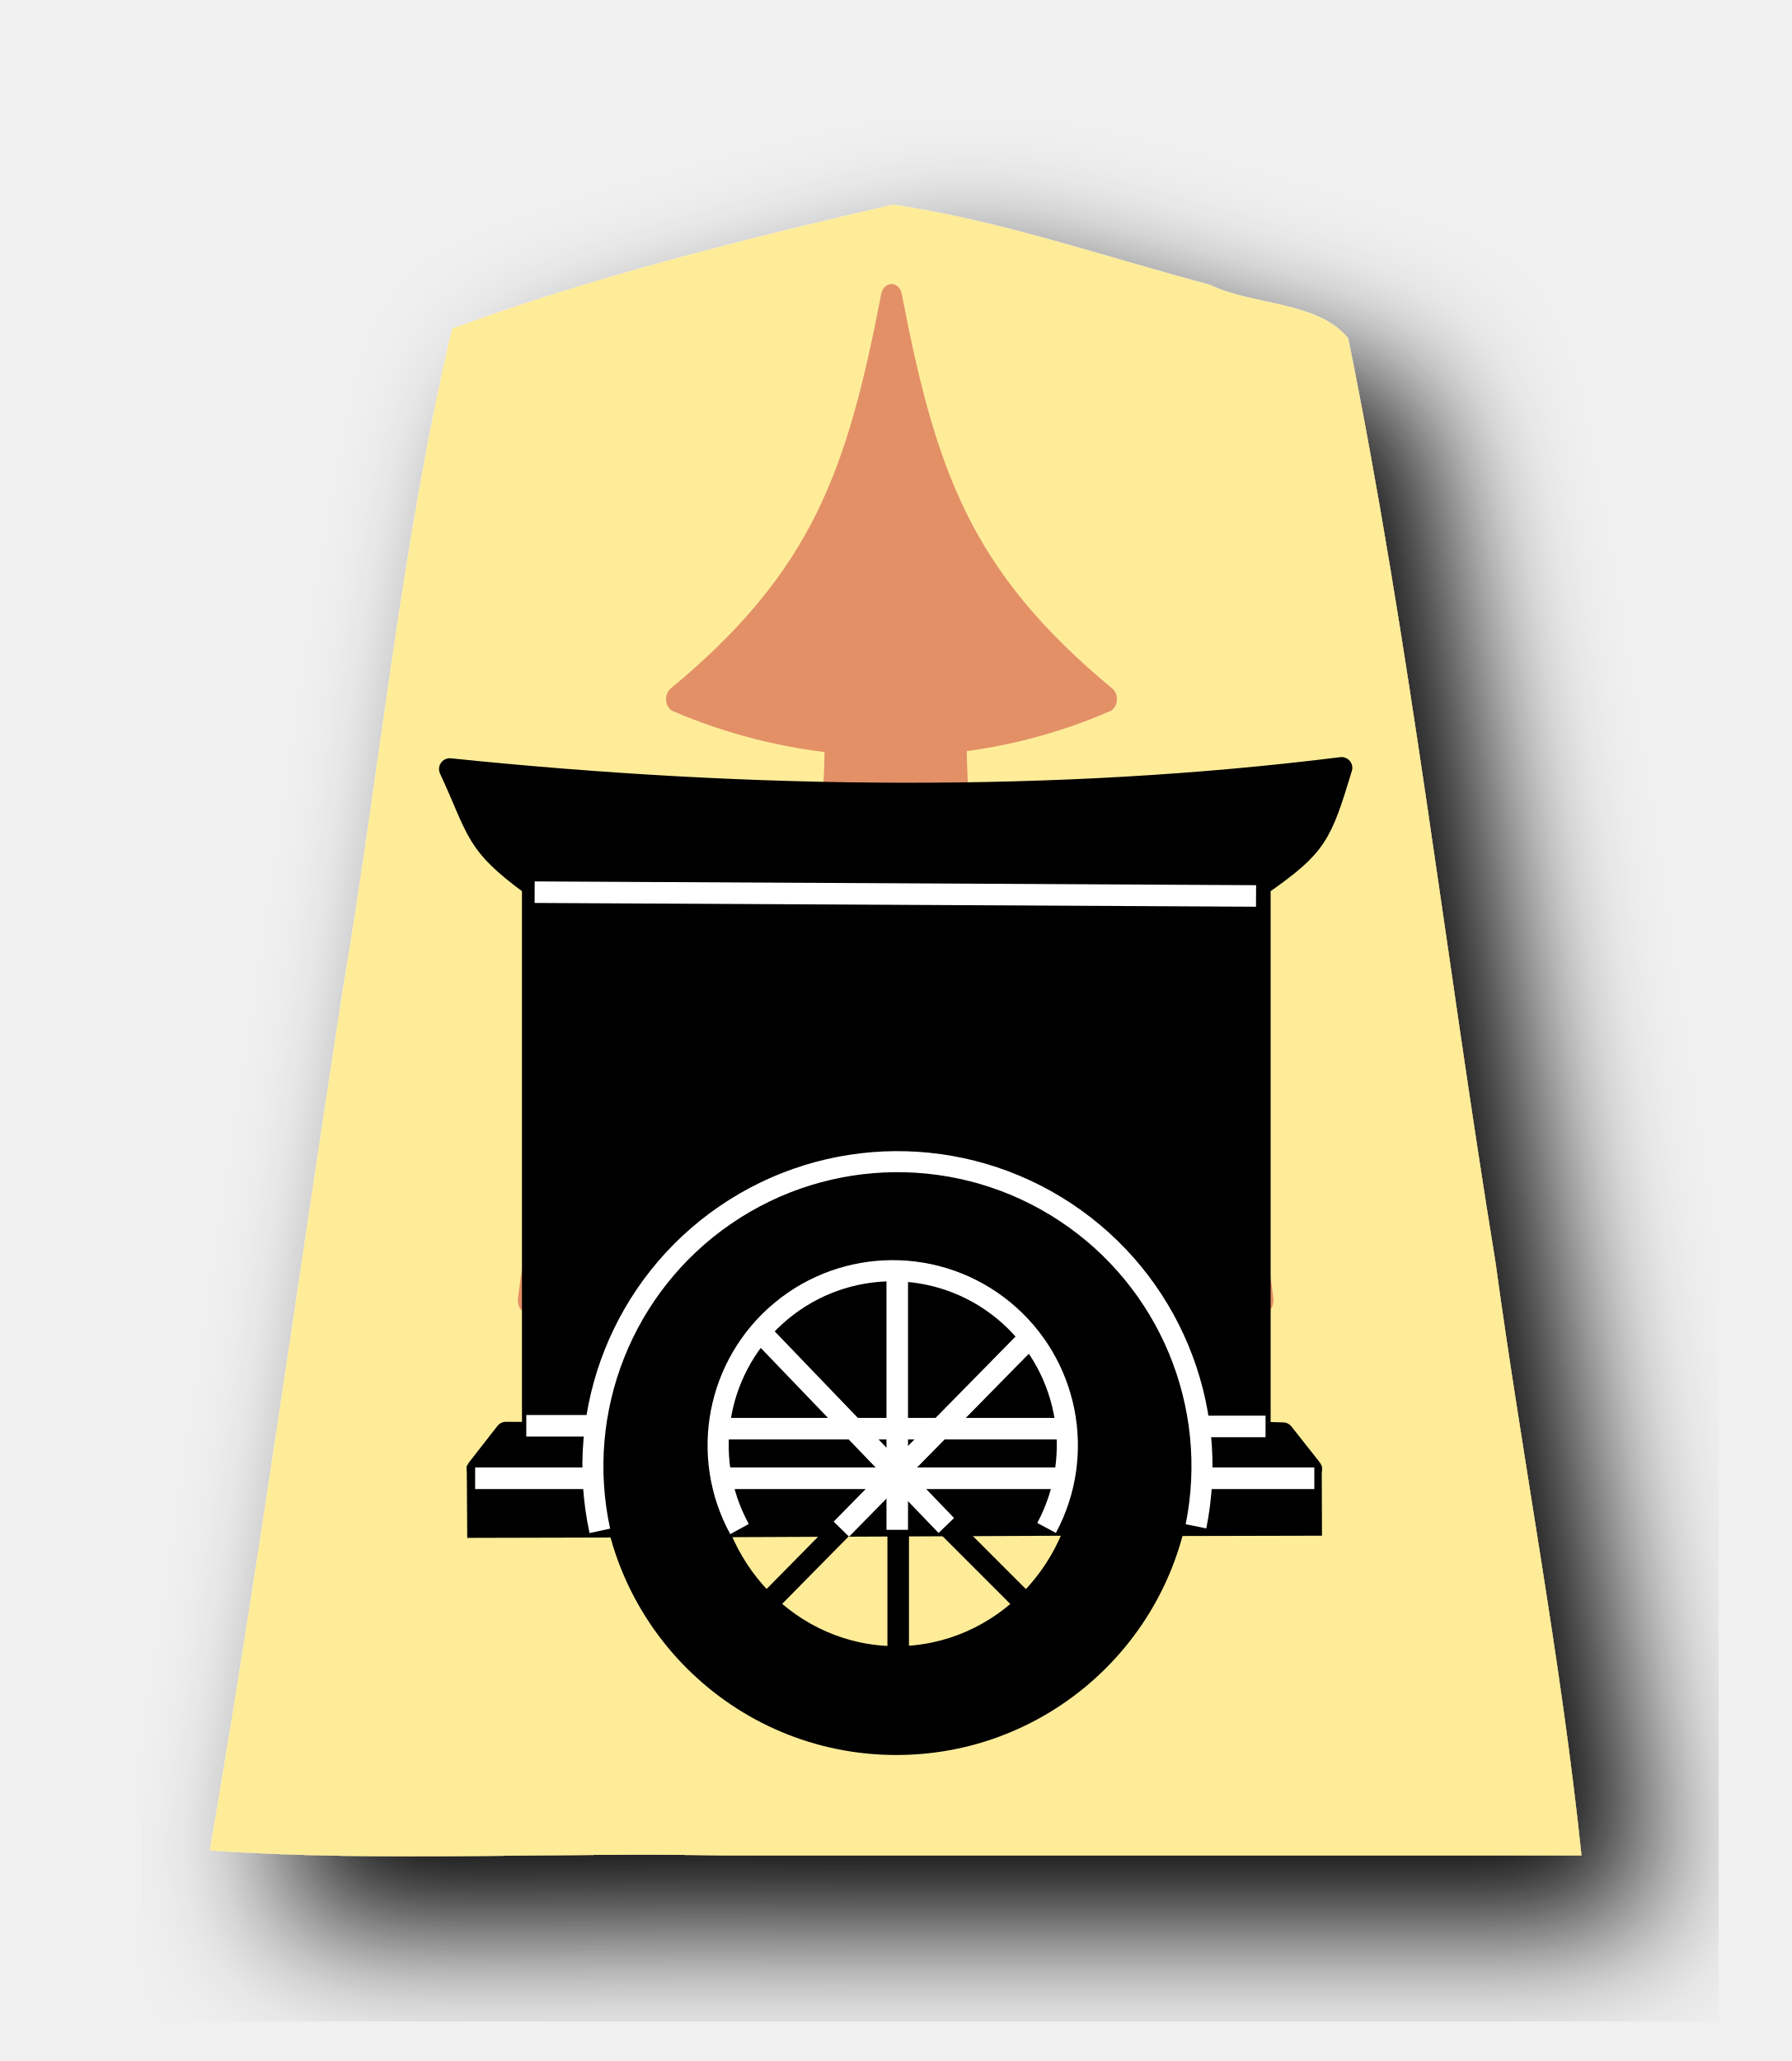
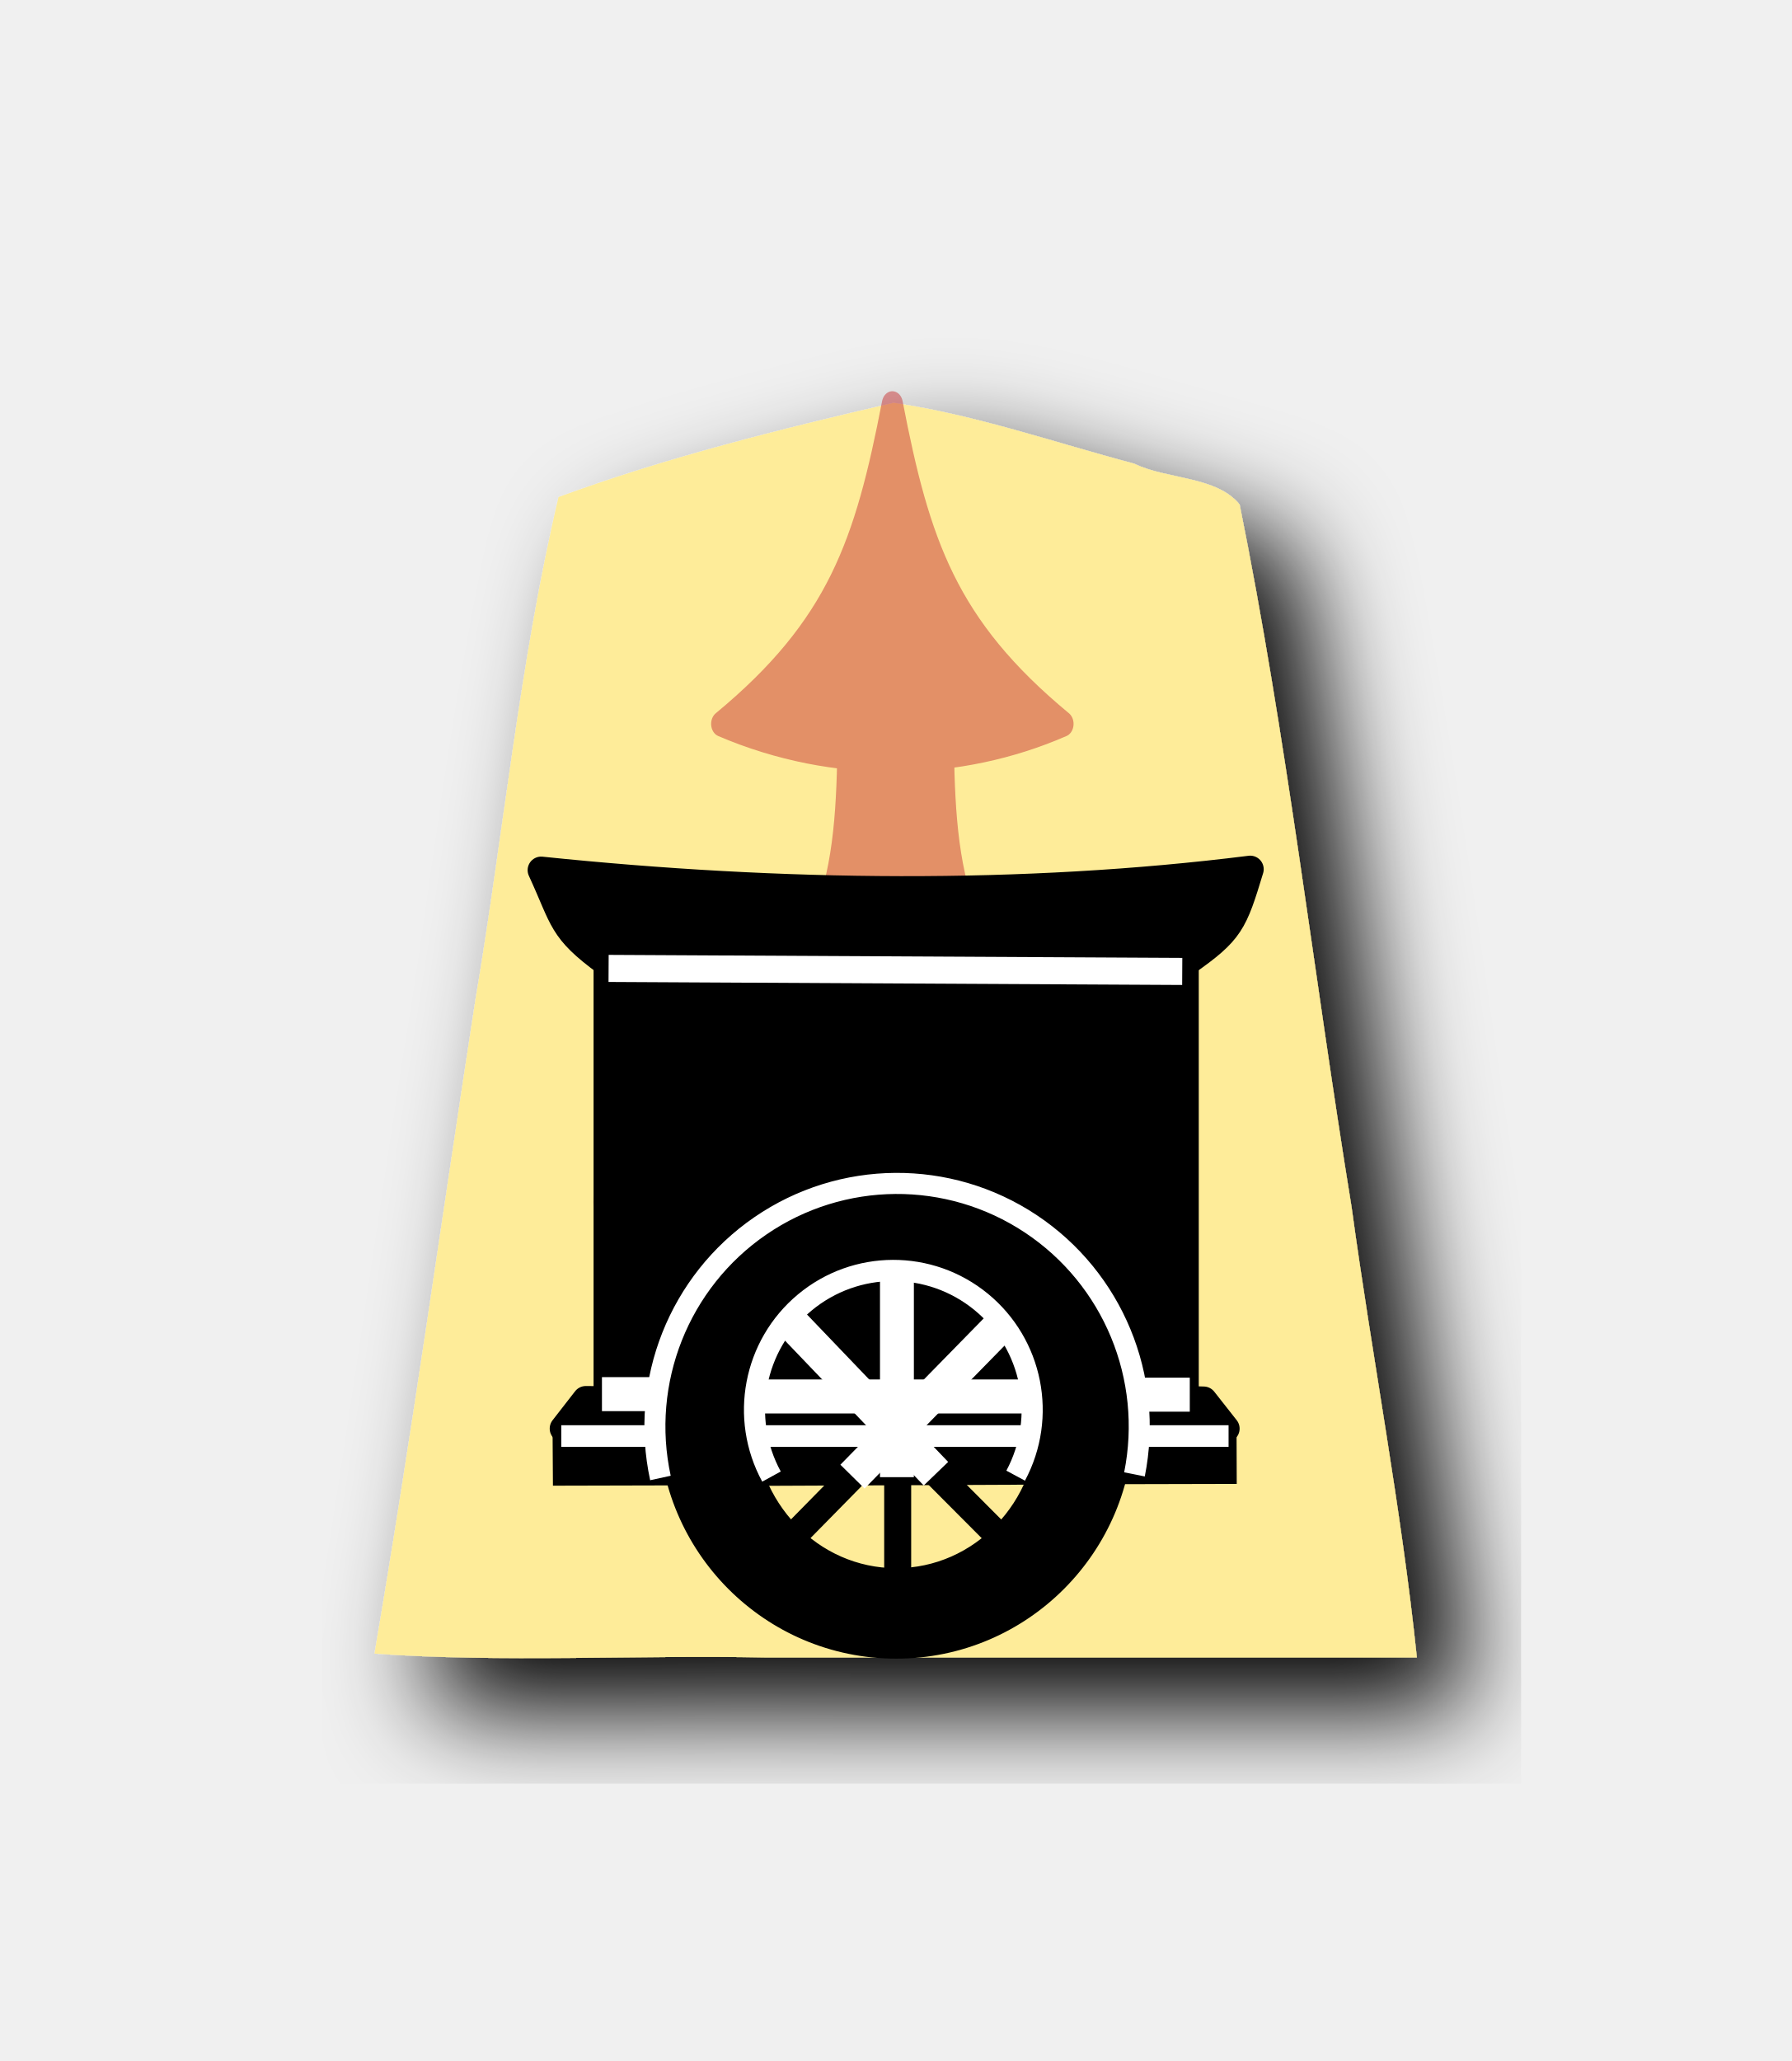
- <svg xmlns="http://www.w3.org/2000/svg" height="60" width="52.157">
+ <svg xmlns="http://www.w3.org/2000/svg" height="60" width="52.157" version="1.1" id="svg73">
+   <defs id="defs77" />
  <filter id="a">
-     <feGaussianBlur in="SourceAlpha" result="blur" stdDeviation="2" />
-     <feOffset dx="2" dy="2" result="offsetBlur" />
-     <feBlend in="SourceGraphic" in2="offsetBlur" mode="normal" />
+     <feGaussianBlur in="SourceAlpha" result="blur" stdDeviation="2" id="feGaussianBlur2" />
+     <feOffset dx="2" dy="2" result="offsetBlur" id="feOffset4" />
+     <feBlend in="SourceGraphic" in2="offsetBlur" mode="normal" id="feBlend6" />
  </filter>
-   <g fill="#ffd5e5" filter="url(#a)" transform="matrix(1 0 0 1 36.9605 -.2786773)">
-     <path d="m-10.96 6.237c-4.319 1-8.69 2.088-12.838 3.608-1.492 6.331-2.103 12.88-3.191 19.305-1.285 8.332-2.439 16.689-3.86 24.997 4.847.346 10 .05 14.963.148h24.971c-.585-5.657-1.718-11.523-2.502-17.26-1.462-8.96-2.486-18.012-4.288-26.903-.885-1.093-2.799-.957-4.037-1.564-3.053-.81-6.099-1.875-9.218-2.332z" fill="#feec99" />
+   <g fill="#ffd5e5" filter="url(#a)" transform="matrix(0.76,0,0,0.76,34.34882,6.988206)" id="g11" style="stroke-width:1.316">
+     <path d="m -10.96,6.237 c -4.319,1 -8.69,2.088 -12.838,3.608 -1.492,6.331 -2.103,12.88 -3.191,19.305 -1.285,8.332 -2.439,16.689 -3.86,24.997 4.847,0.346 10,0.05 14.963,0.148 H 9.085 c -0.585,-5.657 -1.718,-11.523 -2.502,-17.26 -1.462,-8.96 -2.486,-18.012 -4.288,-26.903 -0.885,-1.093 -2.799,-0.957 -4.037,-1.564 -3.053,-0.81 -6.099,-1.875 -9.218,-2.332 z" fill="#feec99" id="path9" style="stroke-width:1.731" />
  </g>
-   <g fill="#c83737" opacity=".51" stroke="#c83737" stroke-linejoin="round" stroke-width="1.313" transform="matrix(.4673147 0 0 .5688011 36.87127 -12.9399)">
-     <path d="m-23.356 37.944c-2.135 9.082-4.332 14.439-13.389 20.588 8.913 3.135 18.7 2.897 26.778 0-9.057-6.15-11.255-11.506-13.389-20.588z" />
-     <path d="m-26.818 58.55c-.102 8.756-.371 15.837-11.545 21.429-5.232 2.786-6.963 4.475-7.615 9.332 6.785 1.494 14.836 2.21 22.882 2.179 8.046.031 16.098-.686 22.882-2.179-.651-4.857-2.382-6.546-7.615-9.332-11.174-5.592-11.443-12.672-11.545-21.429v0c-1.241.019-2.482.02-3.722.019-1.241.001-2.482-0-3.722-.019z" />
+   <g fill="#c83737" opacity="0.51" stroke="#c83737" stroke-linejoin="round" stroke-width="1.652" transform="matrix(0.3711704,0,0,0.452252,34.65079,-5.39717)" id="g17">
+     <path d="m -23.356,37.944 c -2.135,9.082 -4.332,14.439 -13.389,20.588 8.913,3.135 18.7,2.897 26.778,0 -9.057,-6.15 -11.255,-11.506 -13.389,-20.588 z" id="path13" style="stroke-width:1.652" />
+     <path d="m -26.818,58.55 c -0.102,8.756 -0.371,15.837 -11.545,21.429 -5.232,2.786 -6.963,4.475 -7.615,9.332 6.785,1.494 14.836,2.21 22.882,2.179 8.046,0.031 16.098,-0.686 22.882,-2.179 C -0.864,84.454 -2.595,82.764 -7.828,79.978 -19.002,74.387 -19.271,67.306 -19.373,58.55 v 4e-6 c -1.241,0.019 -2.482,0.02 -3.722,0.019 -1.241,7.29e-4 -2.482,-2.33e-4 -3.722,-0.019 z" id="path15" style="stroke-width:1.652" />
  </g>
-   <g transform="matrix(.6270192 0 0 .6270192 -39.23156 -17.21512)">
-     <path d="m68.004 224.078-.331 3.323" fill="none" stroke="#ffffe5" stroke-width=".75" transform="matrix(1.333333 0 0 -1.333333 0 396.8507)" />
-     <path d="m71.849 227.169h12.231" fill="none" stroke="#fff" stroke-width=".75" transform="matrix(1.333333 0 0 -1.333333 0 396.8507)" />
-     <path d="m112.982 92.876a8.798 9.13 0 0 0 -.051-.232 8.798 9.13 0 0 0 -.277-.867 8.798 9.13 0 0 0 -.359-.832 8.798 9.13 0 0 0 -.438-.791 8.798 9.13 0 0 0 -.512-.744 8.798 9.13 0 0 0 -.58-.686 8.798 9.13 0 0 0 -.645-.621 8.798 9.13 0 0 0 -.699-.553 8.798 9.13 0 0 0 -.75-.477 8.798 9.13 0 0 0 -.791-.396 8.798 9.13 0 0 0 -.826-.312 8.798 9.13 0 0 0 -.854-.227 8.798 9.13 0 0 0 -.869-.137 8.798 9.13 0 0 0 -.879-.045 8.798 9.13 0 0 0 -.621.021 8.798 9.13 0 0 0 -.873.111 8.798 9.13 0 0 0 -.859.199 8.798 9.13 0 0 0 -.834.287 8.798 9.13 0 0 0 -.803.373 8.798 9.13 0 0 0 -.764.455 8.798 9.13 0 0 0 -.715.531 8.798 9.13 0 0 0 -.66.602 8.798 9.13 0 0 0 -.6.668 8.798 9.13 0 0 0 -.533.727 8.798 9.13 0 0 0 -.459.777 8.798 9.13 0 0 0 -.383.822 8.798 9.13 0 0 0 -.301.857 8.798 9.13 0 0 0 -.121.488z" stroke="#000" stroke-linecap="round" stroke-linejoin="round" />
-     <path d="m87.306 68.524v25.457h3.912a13.347 13.347 0 0 1 .066-.443 13.347 13.347 0 0 1 .33-1.291 13.347 13.347 0 0 1 .457-1.254 13.347 13.347 0 0 1 .58-1.201 13.347 13.347 0 0 1 .697-1.137 13.347 13.347 0 0 1 .809-1.062 13.347 13.347 0 0 1 .908-.977 13.347 13.347 0 0 1 1.004-.881 13.347 13.347 0 0 1 1.084-.775 13.347 13.347 0 0 1 1.158-.664 13.347 13.347 0 0 1 1.217-.545 13.347 13.347 0 0 1 1.266-.42 13.347 13.347 0 0 1 1.303-.293 13.347 13.347 0 0 1 1.324-.16 13.347 13.347 0 0 1 .943-.033 13.347 13.347 0 0 1 1.334.066 13.347 13.347 0 0 1 1.318.199 13.347 13.347 0 0 1 1.293.33 13.347 13.347 0 0 1 1.252.457 13.347 13.347 0 0 1 1.203.58 13.347 13.347 0 0 1 1.137.697 13.347 13.347 0 0 1 1.062.809 13.347 13.347 0 0 1 .975.908 13.347 13.347 0 0 1 .881 1.002 13.347 13.347 0 0 1 .777 1.086 13.347 13.347 0 0 1 .662 1.156 13.347 13.347 0 0 1 .545 1.219 13.347 13.347 0 0 1 .422 1.266 13.347 13.347 0 0 1 .291 1.303 13.347 13.347 0 0 1 .008.059h3.547v-25.457z" stroke="#000" stroke-linecap="round" stroke-linejoin="round" />
-     <path d="m117.693 95.659h5.764l-1.312-1.662-1.072-.031-3.549.002c.073.424.125.851.156 1.279.007.137.011.275.014.412z" stroke="#000" stroke-linejoin="round" />
-     <path d="m91.218 93.975-3.828.002-1.329-.008-1.317 1.689h6.303c.005-.267.018-.534.039-.801.034-.296.079-.59.133-.883z" stroke="#000" stroke-linejoin="round" />
-     <path d="m117.503 98.3 5.98-.014-.008-2.291-5.811.003a13.483 11.721 0 0 1 .02.473 13.483 11.721 0 0 1 -.067 1.17 13.483 11.721 0 0 1 -.114.659z" stroke="#000" stroke-width=".942" />
-     <path d="m91.069 95.969-6.348.005.016 2.408 6.487-.016a13.408 11.992 0 0 1 -.147-1.084 13.408 11.992 0 0 1 -.033-.848 13.408 11.992 0 0 1 .025-.465z" stroke="#000" stroke-width=".95" />
-     <path d="m95.73 93.804a8.661 15.057 0 0 0 -.025.86 8.661 15.057 0 0 0 .021 1.066 8.661 15.057 0 0 0 .104 1.495 8.661 15.057 0 0 0 .125.966l16.831-.074a8.661 15.057 0 0 0 .067-.461 8.661 15.057 0 0 0 .131-1.488 8.661 15.057 0 0 0 .042-1.504 8.661 15.057 0 0 0 -.017-.883z" stroke="#000" stroke-width="1.274" />
-     <path d="m87.262 68.547c-2.669-1.955-2.441-2.436-3.807-5.387 14.025 1.45 28.169 1.602 41.409-.054-.955 3.135-1.131 3.604-3.727 5.419z" stroke="#000" stroke-linejoin="round" />
-     <path d="m104.188 81.828a13.347 13.347 0 0 0 -13.346 13.346 13.347 13.347 0 0 0 13.346 13.348 13.347 13.347 0 0 0 13.348-13.348 13.347 13.347 0 0 0 -13.348-13.346zm0 4.217a8.798 9.13 0 0 1 8.799 9.129 8.798 9.13 0 0 1 -8.799 9.129 8.798 9.13 0 0 1 -8.797-9.129 8.798 9.13 0 0 1 8.797-9.129z" stroke="#000" stroke-linecap="round" stroke-linejoin="round" stroke-width=".834" />
-     <path d="m104.277 95.969v9.413" fill="none" stroke="#000" />
-     <path d="m87.395 68.879 33.499.175" fill="#fff" stroke="#fff" />
-     <path d="m97.824 102.289 6.32-6.408 6.607 6.607" fill="none" stroke="#000" />
-     <g stroke="#fff">
-       <path d="m84.632 96.091h5.765" fill="#fff" stroke-width="1.002" />
-       <path d="m96.101 96.091h16.188" fill="#fff" stroke-width="1.002" />
-       <path d="m117.961 96.091h5.639" fill="#fff" stroke-width="1.002" />
-       <path d="m104.233 98.484v-12.194" fill="none" />
-       <path d="m106.511 98.283-8.528-8.874" fill="#fff" />
-       <path d="m101.637 98.453 8.826-8.98" fill="none" />
-       <path d="m111.167-98.397a8.108 8.108 0 0 1 -2.012 10.112 8.108 8.108 0 0 1 -10.31-.038 8.108 8.108 0 0 1 -1.937-10.126" fill="none" stroke-linejoin="bevel" stroke-width=".981" transform="scale(1 -1)" />
-       <path d="m95.875 93.788h16.063" fill="none" />
-       <path d="m118.105-98.322a14.141 14.141 0 0 1 -6.057 14.582 14.141 14.141 0 0 1 -15.79-.12 14.141 14.141 0 0 1 -5.836-14.672" fill="none" stroke-linejoin="bevel" stroke-width=".977" transform="scale(1 -1)" />
-       <path d="m87.007 93.653h3.296" fill="#fff" />
-       <path d="m118.039 93.684h3.296" fill="#fff" />
+   <g transform="matrix(0.4985871,0,0,0.5002689,-25.85413,-6.265298)" id="g71" style="stroke-width:1.255">
+     <path d="m 68.004,224.078 -0.331,3.323" fill="none" stroke="#ffffe5" stroke-width="0.942" transform="matrix(1.333333,0,0,-1.333333,0,396.8507)" id="path19" />
+     <path d="M 71.849,227.169 H 84.079" fill="none" stroke="#ffffff" stroke-width="0.942" transform="matrix(1.333333,0,0,-1.333333,0,396.8507)" id="path21" />
+     <path d="m 112.982,92.876 a 8.798,9.13 0 0 0 -0.051,-0.232 8.798,9.13 0 0 0 -0.277,-0.867 8.798,9.13 0 0 0 -0.359,-0.832 8.798,9.13 0 0 0 -0.438,-0.791 8.798,9.13 0 0 0 -0.512,-0.744 8.798,9.13 0 0 0 -0.58,-0.686 8.798,9.13 0 0 0 -0.645,-0.621 8.798,9.13 0 0 0 -0.699,-0.553 8.798,9.13 0 0 0 -0.75,-0.477 8.798,9.13 0 0 0 -0.791,-0.396 8.798,9.13 0 0 0 -0.826,-0.312 8.798,9.13 0 0 0 -0.854,-0.227 8.798,9.13 0 0 0 -0.869,-0.137 8.798,9.13 0 0 0 -0.879,-0.045 8.798,9.13 0 0 0 -0.621,0.021 8.798,9.13 0 0 0 -0.873,0.111 8.798,9.13 0 0 0 -0.859,0.199 8.798,9.13 0 0 0 -0.834,0.287 8.798,9.13 0 0 0 -0.803,0.373 8.798,9.13 0 0 0 -0.764,0.455 8.798,9.13 0 0 0 -0.715,0.531 8.798,9.13 0 0 0 -0.66,0.602 8.798,9.13 0 0 0 -0.6,0.668 8.798,9.13 0 0 0 -0.533,0.727 8.798,9.13 0 0 0 -0.459,0.777 8.798,9.13 0 0 0 -0.383,0.822 8.798,9.13 0 0 0 -0.301,0.857 8.798,9.13 0 0 0 -0.121,0.488 z" stroke="#000000" stroke-linecap="round" stroke-linejoin="round" id="path23" style="stroke-width:1.576" />
+     <path d="m 87.306,68.524 v 25.457 h 3.912 a 13.347,13.347 0 0 1 0.066,-0.443 13.347,13.347 0 0 1 0.33,-1.291 13.347,13.347 0 0 1 0.457,-1.254 13.347,13.347 0 0 1 0.58,-1.201 13.347,13.347 0 0 1 0.697,-1.137 13.347,13.347 0 0 1 0.809,-1.062 13.347,13.347 0 0 1 0.908,-0.977 13.347,13.347 0 0 1 1.004,-0.881 13.347,13.347 0 0 1 1.084,-0.775 13.347,13.347 0 0 1 1.158,-0.664 13.347,13.347 0 0 1 1.217,-0.545 13.347,13.347 0 0 1 1.266,-0.42 13.347,13.347 0 0 1 1.303,-0.293 13.347,13.347 0 0 1 1.324,-0.16 13.347,13.347 0 0 1 0.943,-0.033 13.347,13.347 0 0 1 1.334,0.066 13.347,13.347 0 0 1 1.318,0.199 13.347,13.347 0 0 1 1.293,0.33 13.347,13.347 0 0 1 1.252,0.457 13.347,13.347 0 0 1 1.203,0.58 13.347,13.347 0 0 1 1.137,0.697 13.347,13.347 0 0 1 1.062,0.809 13.347,13.347 0 0 1 0.975,0.908 13.347,13.347 0 0 1 0.881,1.002 13.347,13.347 0 0 1 0.777,1.086 13.347,13.347 0 0 1 0.662,1.156 13.347,13.347 0 0 1 0.545,1.219 13.347,13.347 0 0 1 0.422,1.266 13.347,13.347 0 0 1 0.291,1.303 13.347,13.347 0 0 1 0.008,0.059 h 3.547 V 68.524 Z" stroke="#000000" stroke-linecap="round" stroke-linejoin="round" id="path25" style="stroke-width:1.576" />
+     <path d="m 117.693,95.659 h 5.764 l -1.312,-1.662 -1.072,-0.031 -3.549,0.002 c 0.073,0.424 0.125,0.851 0.156,1.279 0.007,0.137 0.011,0.275 0.014,0.412 z" stroke="#000000" stroke-linejoin="round" id="path27" style="stroke-width:1.576" />
+     <path d="m 91.218,93.975 -3.828,0.002 -1.329,-0.008 -1.317,1.689 h 6.303 c 0.005,-0.267 0.018,-0.534 0.039,-0.801 0.034,-0.296 0.079,-0.59 0.133,-0.883 z" stroke="#000000" stroke-linejoin="round" id="path29" style="stroke-width:1.576" />
+     <path d="m 117.503,98.3 5.98,-0.014 -0.008,-2.291 -5.811,0.003 a 13.483,11.721 0 0 1 0.02,0.473 13.483,11.721 0 0 1 -0.067,1.17 13.483,11.721 0 0 1 -0.114,0.659 z" stroke="#000000" stroke-width="1.183" id="path31" />
+     <path d="m 91.069,95.969 -6.348,0.005 0.016,2.408 6.487,-0.016 a 13.408,11.992 0 0 1 -0.147,-1.084 13.408,11.992 0 0 1 -0.033,-0.848 13.408,11.992 0 0 1 0.025,-0.465 z" stroke="#000000" stroke-width="1.193" id="path33" />
+     <path d="m 95.73,93.804 a 8.661,15.057 0 0 0 -0.025,0.86 8.661,15.057 0 0 0 0.021,1.066 8.661,15.057 0 0 0 0.104,1.495 8.661,15.057 0 0 0 0.125,0.966 l 16.831,-0.074 a 8.661,15.057 0 0 0 0.067,-0.461 8.661,15.057 0 0 0 0.131,-1.488 8.661,15.057 0 0 0 0.042,-1.504 8.661,15.057 0 0 0 -0.017,-0.883 z" stroke="#000000" stroke-width="1.6" id="path35" />
+     <path d="m 87.262,68.547 c -2.669,-1.955 -2.441,-2.436 -3.807,-5.387 14.025,1.45 28.169,1.602 41.409,-0.054 -0.955,3.135 -1.131,3.604 -3.727,5.419 z" stroke="#000000" stroke-linejoin="round" id="path37" style="stroke-width:1.576" />
+     <path d="M 104.188,81.828 A 13.347,13.347 0 0 0 90.842,95.174 13.347,13.347 0 0 0 104.188,108.521 13.347,13.347 0 0 0 117.535,95.174 13.347,13.347 0 0 0 104.188,81.828 Z m 0,4.217 a 8.798,9.13 0 0 1 8.799,9.129 8.798,9.13 0 0 1 -8.799,9.129 8.798,9.13 0 0 1 -8.797,-9.129 8.798,9.13 0 0 1 8.797,-9.129 z" stroke="#000000" stroke-linecap="round" stroke-linejoin="round" stroke-width="1.047" id="path39" />
+     <path d="m 104.277,95.969 v 9.413" fill="none" stroke="#000000" id="path41" style="stroke-width:1.576" />
+     <path d="M 87.395,68.879 120.894,69.054" fill="#ffffff" stroke="#ffffff" id="path43" style="stroke-width:1.576" />
+     <path d="m 97.824,102.289 6.32,-6.408 6.607,6.607" fill="none" stroke="#000000" id="path45" style="stroke-width:1.576" />
+     <g stroke="#ffffff" id="g69" style="stroke-width:1.576">
+       <path d="m 84.632,96.091 h 5.765" fill="#ffffff" stroke-width="1.258" id="path47" />
+       <path d="m 96.101,96.091 h 16.188" fill="#ffffff" stroke-width="1.258" id="path49" />
+       <path d="m 117.961,96.091 h 5.639" fill="#ffffff" stroke-width="1.258" id="path51" />
+       <path d="M 104.233,98.484 V 86.291" fill="none" id="path53" style="stroke-width:1.979" />
+       <path d="M 106.511,98.283 97.983,89.409" fill="#ffffff" id="path55" style="stroke-width:1.979" />
+       <path d="m 101.637,98.453 8.826,-8.98" fill="none" id="path57" style="stroke-width:1.979" />
+       <path d="M 111.167,-98.397 A 8.108,8.108 0 0 1 109.155,-88.286 8.108,8.108 0 0 1 98.845,-88.324 8.108,8.108 0 0 1 96.908,-98.45" fill="none" stroke-linejoin="bevel" stroke-width="1.232" transform="scale(1,-1)" id="path59" />
+       <path d="M 95.875,93.788 H 111.938" fill="none" id="path61" style="stroke-width:1.979" />
+       <path d="m 118.105,-98.322 a 14.141,14.141 0 0 1 -6.057,14.582 14.141,14.141 0 0 1 -15.79,-0.12 14.141,14.141 0 0 1 -5.836,-14.672" fill="none" stroke-linejoin="bevel" stroke-width="1.227" transform="scale(1,-1)" id="path63" />
+       <path d="m 87.007,93.653 h 3.296" fill="#ffffff" id="path65" style="stroke-width:1.979" />
+       <path d="m 118.039,93.684 h 3.296" fill="#ffffff" id="path67" style="stroke-width:1.979" />
    </g>
  </g>
</svg>
